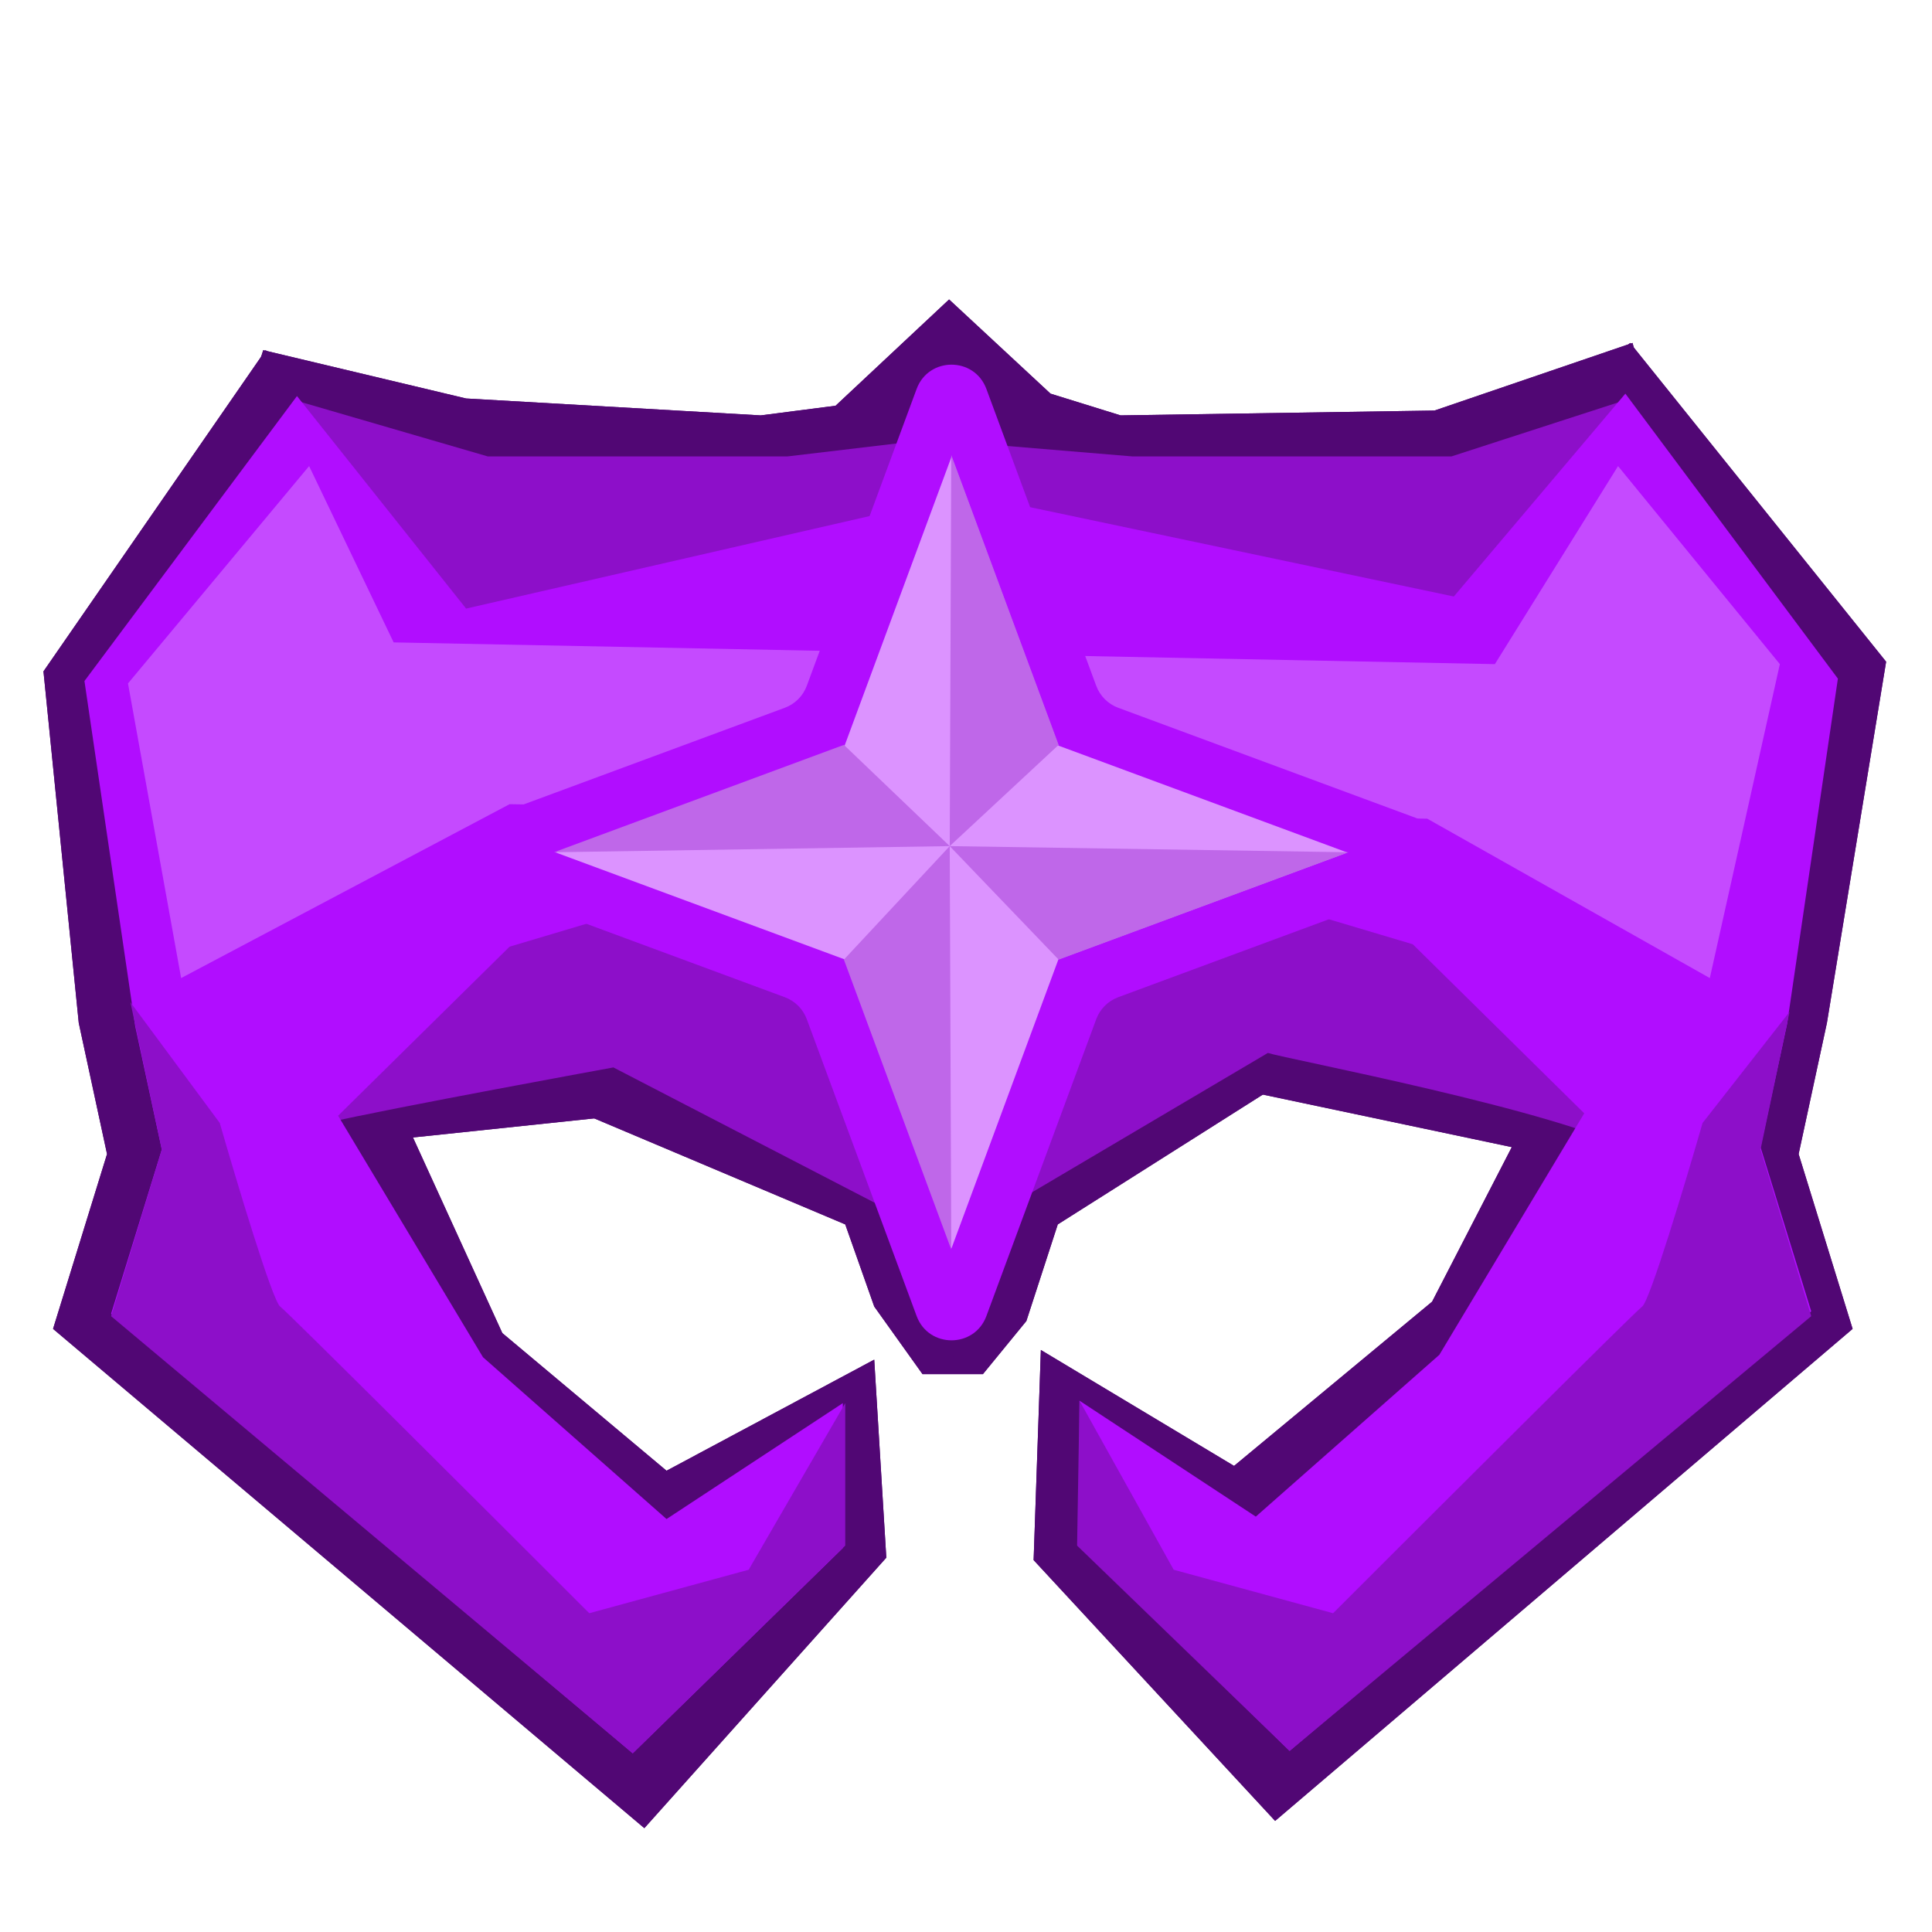
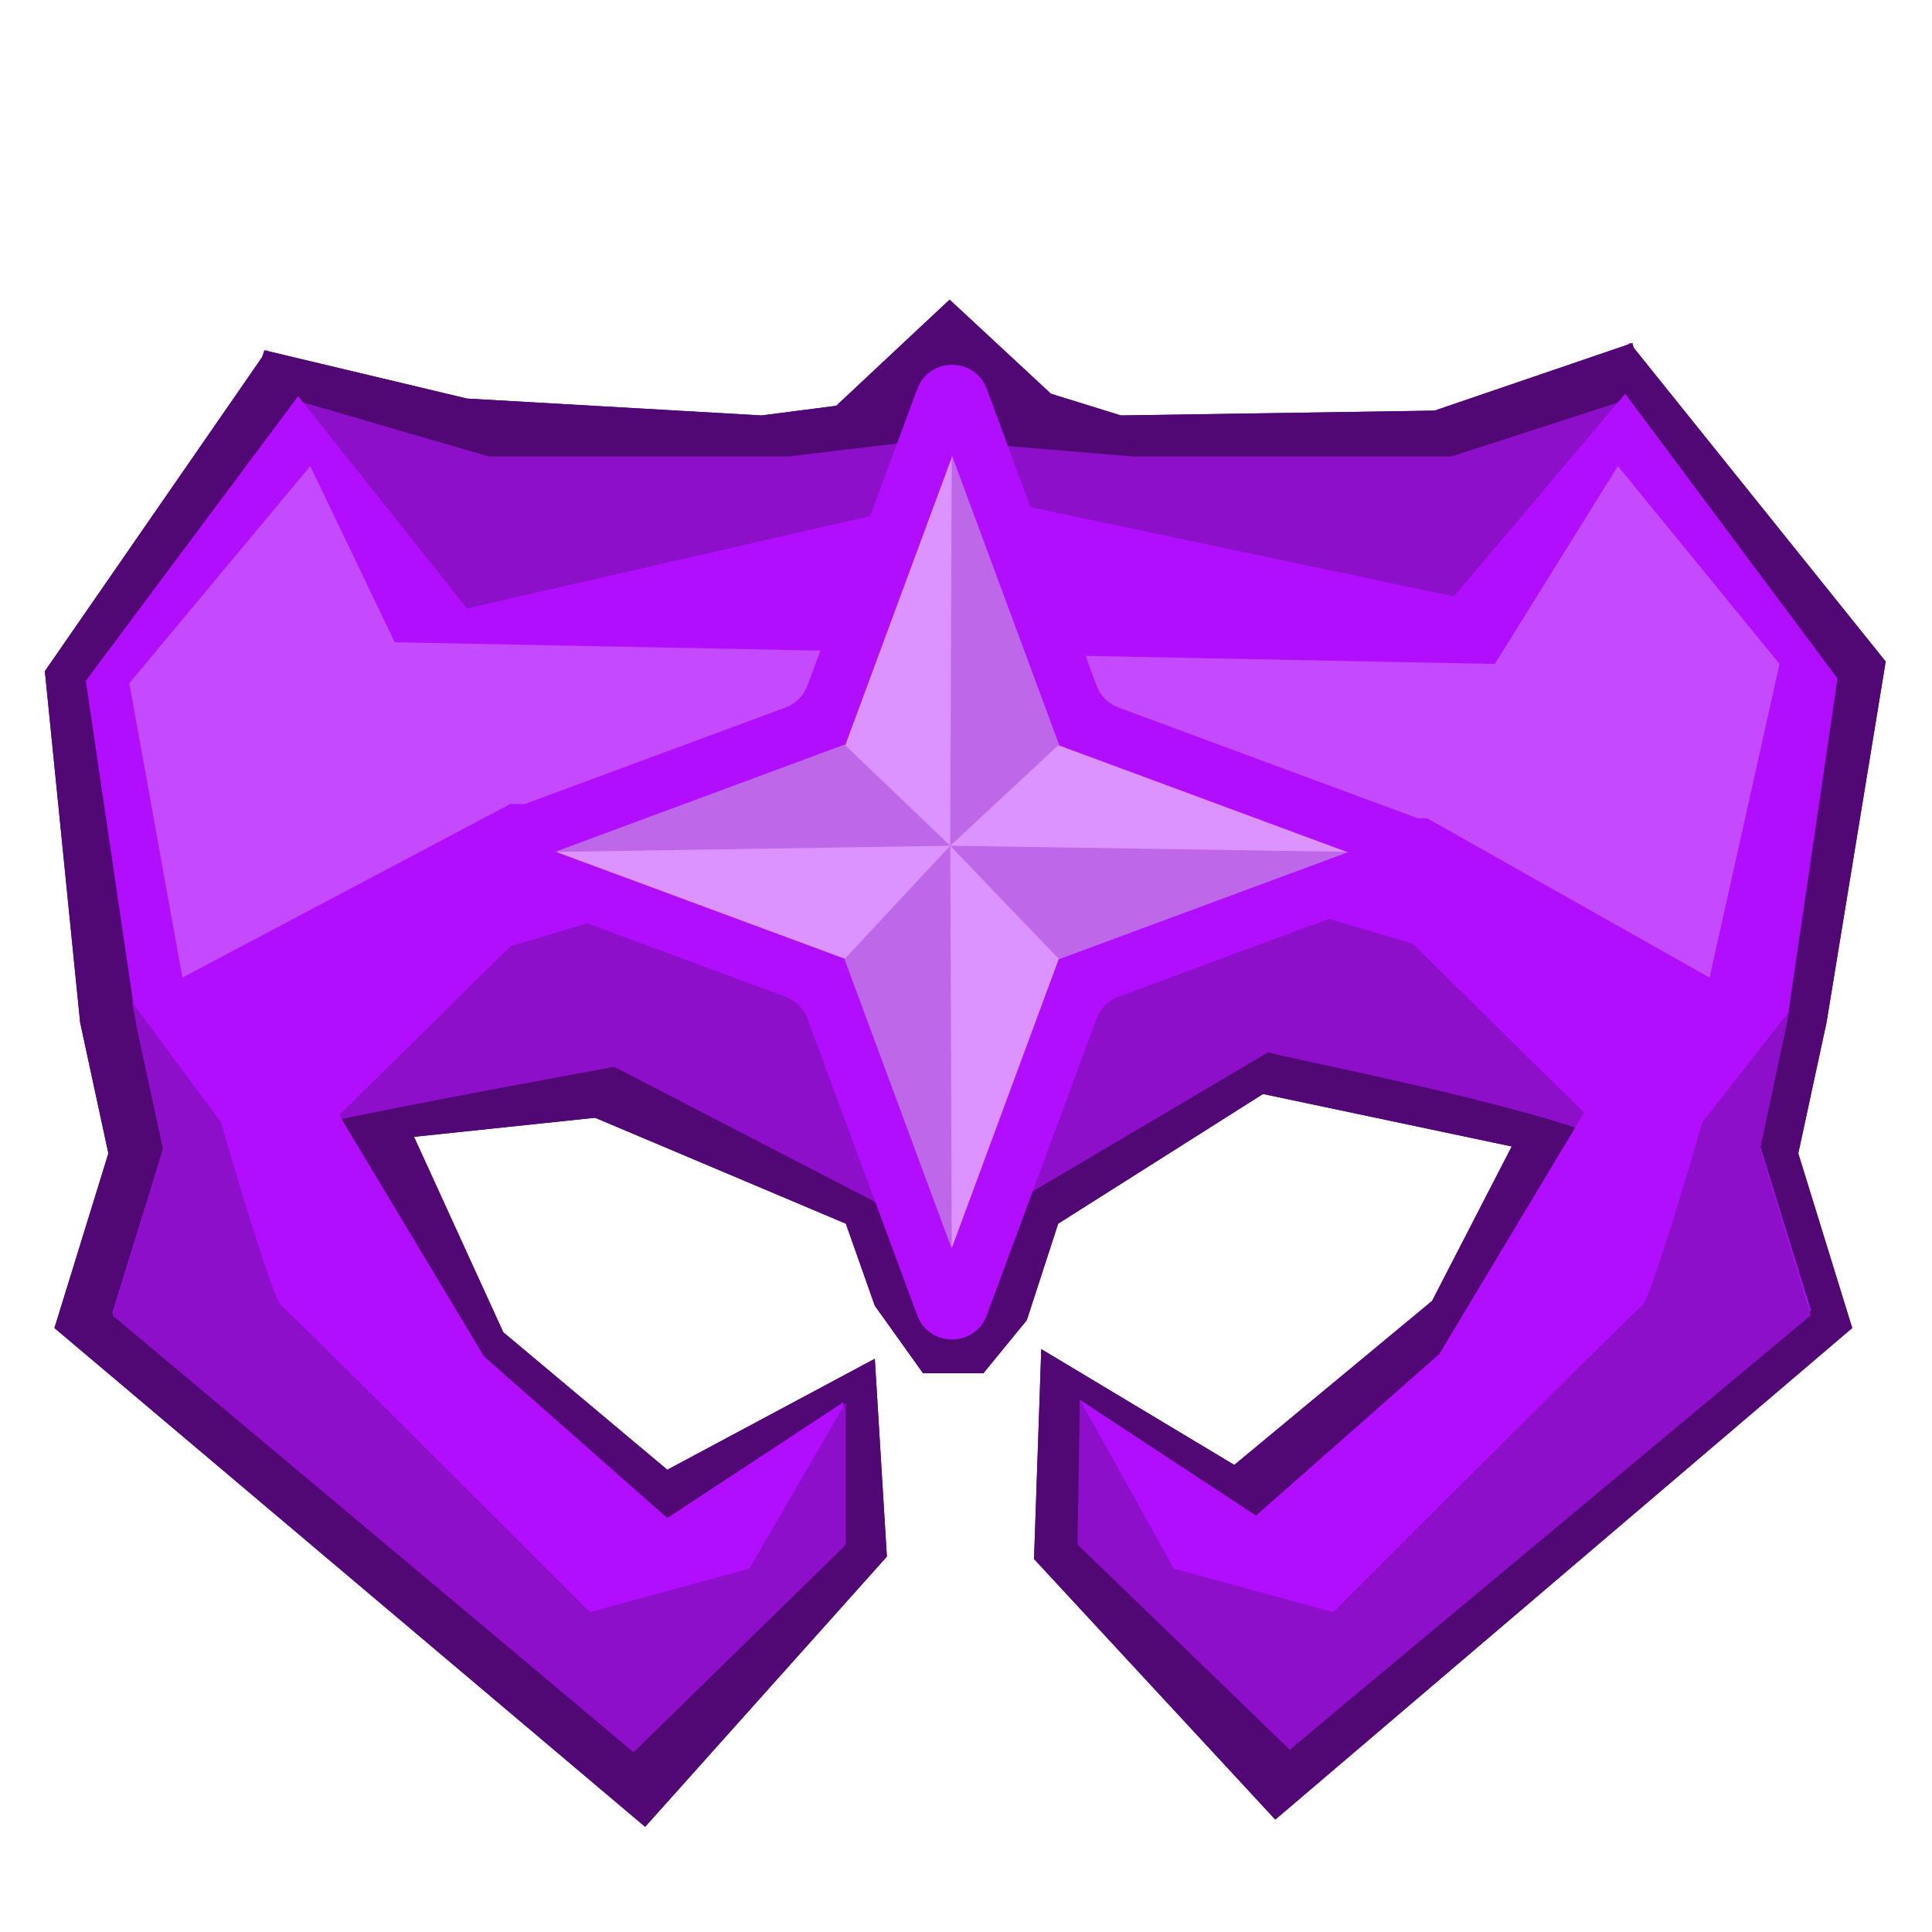
- <svg xmlns="http://www.w3.org/2000/svg" width="400" height="400" viewBox="0 0 400 400" fill="none">
-   <circle cx="192.484" cy="146.323" r="27.145" fill="#510774" />
-   <path d="M54.5 72.5C54.5 72.5 36.736 128.384 31.209 138.339H355.887L338 71L297 85L232 86L217.5 81.5L196.5 62L173 84L157.5 86L96.5 82.5L54.5 72.5Z" fill="#510774" />
-   <path d="M117 229C117 229 73.258 229.674 58.355 233.081C52.677 231.839 40.577 229.355 37.597 229.355C34.616 229.355 58.71 181.452 71.129 157.5L293.081 149.516L361.742 201.677L346.839 239.468C330.516 230.419 277.332 220.277 273.5 219L219 253.5L212.5 273.5L203.5 284.5H191L181 270.5L175 253.5L117 229Z" fill="#510774" />
-   <path d="M123.5 231.5L179.177 170.274L198.339 165.484V94.693L106.79 117.048L55 72.5L9 139L16.306 211.79L22.161 238.935L10.984 275.129L133.403 378.5L183.5 322.5L181 281.5L138 304.5L104 276L85.5 235.5L123.5 231.5Z" fill="#510774" />
-   <path d="M258.5 226L215.371 170.274L196.21 165.484V94.693L287.758 117.048L337.5 71L390.5 137L378.242 211.79L372.387 238.935L383.564 275.129L264 377L214 323L215.5 279.5L255.5 303.5L296.5 269.5L313 237.5L258.5 226Z" fill="#510774" />
-   <path d="M188.524 71.303C191.164 64.168 201.256 64.168 203.896 71.303L228.106 136.729C228.936 138.973 230.705 140.741 232.948 141.572L298.375 165.781C305.51 168.422 305.51 178.514 298.375 181.154L232.948 205.364C230.705 206.194 228.936 207.963 228.106 210.206L203.896 275.632C201.256 282.768 191.164 282.768 188.524 275.632L164.314 210.206C163.484 207.963 161.715 206.194 159.472 205.364L94.045 181.154C86.91 178.514 86.91 168.422 94.045 165.781L159.472 141.572C161.715 140.741 163.484 138.973 164.314 136.729L188.524 71.303Z" fill="#510774" />
-   <path d="M196.21 86.244L219.768 149.91L283.434 173.468L219.768 197.026L196.21 260.692L172.652 197.026L108.986 173.468L172.652 149.91L196.21 86.244Z" fill="#510774" />
-   <path d="M195.818 172.062L108.595 173.414L172.491 149.749L195.818 172.062L196.157 85.853L219.822 149.749L195.818 172.062L283.718 173.414L219.822 197.08L195.818 172.062L196.157 260.976L172.491 197.08L195.818 172.062Z" fill="#510774" />
-   <circle cx="193.5" cy="151" r="25.5" fill="#D9D9D9" />
-   <path d="M61.5 83C61.5 83 47.191 134.149 42 143.5H347L336 83L300.5 94.5H234.5L192.5 91L163 94.5H101L61.5 83Z" fill="#8D0FC9" />
-   <path d="M127 221C127 221 81.5 229.3 67.5 232.5C62.167 231.333 50.8 229 48 229C45.2 229 67.834 184 79.5 161.5L288 154L352.5 203L338.5 238.5C323.167 230 266.1 219.2 262.5 218L196.5 257L127 221Z" fill="#8D0FC9" />
-   <path d="M105.5 196L181 173.5L199 169V102.5L96.5 126L61.485 82L17.485 141L28 212.5L33.5 238L23 272L131 363L174.5 320.5V290.5L138 314.5L100 281L70 231L105.5 196Z" fill="#B10DFF" />
-   <path d="M292.5 195.5L217 173L199 168.5V102L301 123.5L336.515 81.5L380.515 140.5L370 212L364.5 237.5L375 271.5L267 362.5L223.5 320V290L260 314L298 280.5L328 230.5L292.5 195.5Z" fill="#B10DFF" />
-   <path d="M105.5 166.5L37.5 202.5L26.5 141.5L64 96.5L81.5 133L309.5 137.5L335 96.5L368.5 137.5L354 202.5L295.5 169.5L105.5 166.5Z" fill="#C54AFF" />
-   <path d="M189.779 80.527C192.26 73.824 201.74 73.824 204.221 80.527L226.963 141.988C227.743 144.095 229.405 145.757 231.512 146.537L292.973 169.279C299.676 171.76 299.676 181.24 292.973 183.721L231.512 206.463C229.405 207.243 227.743 208.905 226.963 211.012L204.221 272.473C201.74 279.176 192.26 279.176 189.779 272.473L167.037 211.012C166.257 208.905 164.595 207.243 162.488 206.463L101.027 183.721C94.324 181.24 94.324 171.76 101.027 169.279L162.488 146.537C164.595 145.757 166.257 144.095 167.037 141.988L189.779 80.527Z" fill="#B10DFF" />
-   <path d="M197 94.563L219.131 154.37L278.937 176.5L219.131 198.631L197 258.438L174.869 198.631L115.063 176.5L174.869 154.37L197 94.563Z" fill="#DC93FF" />
-   <path d="M196.632 175.18L114.695 176.45L174.719 154.219L196.632 175.18L196.95 94.195L219.181 154.219L196.632 175.18L279.205 176.45L219.181 198.681L196.632 175.18L196.95 258.705L174.719 198.681L196.632 175.18Z" fill="#BF67E9" />
-   <path d="M155 325L175 290.5V320L131 363L23 272.5L33.5 238L27 207.5L45.5 232.5C49 244.667 56.4 269.3 58 270.5C59.6 271.7 101.333 313.333 122 334L155 325Z" fill="#8D0FC9" />
-   <path d="M243 325L223.5 290L223 320L267 362.5L375 272.5L364.5 238L370.5 209.5L352.5 232.5C349 244.667 341.6 269.3 340 270.5C338.4 271.7 296.667 313.333 276 334L243 325Z" fill="#8D0FC9" />
-   <circle cx="192.484" cy="146.323" r="27.145" fill="#510774" />
-   <path d="M54.5 72.5C54.5 72.5 36.736 128.384 31.209 138.339H355.887L338 71L297 85L232 86L217.5 81.5L196.5 62L173 84L157.5 86L96.5 82.5L54.5 72.5Z" fill="#510774" />
-   <path d="M117 229C117 229 73.258 229.674 58.355 233.081C52.677 231.839 40.577 229.355 37.597 229.355C34.616 229.355 58.71 181.452 71.129 157.5L293.081 149.516L361.742 201.677L346.839 239.468C330.516 230.419 277.332 220.277 273.5 219L219 253.5L212.5 273.5L203.5 284.5H191L181 270.5L175 253.5L117 229Z" fill="#510774" />
-   <path d="M123.5 231.5L179.177 170.274L198.339 165.484V94.693L106.79 117.048L55 72.5L9 139L16.306 211.79L22.161 238.935L10.984 275.129L133.403 378.5L183.5 322.5L181 281.5L138 304.5L104 276L85.5 235.5L123.5 231.5Z" fill="#510774" />
-   <path d="M258.5 226L215.371 170.274L196.21 165.484V94.693L287.758 117.048L337.5 71L390.5 137L378.242 211.79L372.387 238.935L383.564 275.129L264 377L214 323L215.5 279.5L255.5 303.5L296.5 269.5L313 237.5L258.5 226Z" fill="#510774" />
-   <path d="M188.524 71.303C191.164 64.168 201.256 64.168 203.896 71.303L228.106 136.729C228.936 138.973 230.705 140.741 232.948 141.572L298.375 165.781C305.51 168.422 305.51 178.514 298.375 181.154L232.948 205.364C230.705 206.194 228.936 207.963 228.106 210.206L203.896 275.632C201.256 282.768 191.164 282.768 188.524 275.632L164.314 210.206C163.484 207.963 161.715 206.194 159.472 205.364L94.045 181.154C86.91 178.514 86.91 168.422 94.045 165.781L159.472 141.572C161.715 140.741 163.484 138.973 164.314 136.729L188.524 71.303Z" fill="#510774" />
-   <path d="M196.21 86.244L219.768 149.91L283.434 173.468L219.768 197.026L196.21 260.692L172.652 197.026L108.986 173.468L172.652 149.91L196.21 86.244Z" fill="#510774" />
-   <path d="M195.818 172.062L108.595 173.414L172.491 149.749L195.818 172.062L196.157 85.853L219.822 149.749L195.818 172.062L283.718 173.414L219.822 197.08L195.818 172.062L196.157 260.976L172.491 197.08L195.818 172.062Z" fill="#510774" />
-   <circle cx="193.5" cy="151" r="25.5" fill="#D9D9D9" />
-   <path d="M61.5 83C61.5 83 47.191 134.149 42 143.5H347L336 83L300.5 94.5H234.5L192.5 91L163 94.5H101L61.5 83Z" fill="#8D0FC9" />
-   <path d="M127 221C127 221 81.5 229.3 67.5 232.5C62.167 231.333 50.8 229 48 229C45.2 229 67.834 184 79.5 161.5L288 154L352.5 203L338.5 238.5C323.167 230 266.1 219.2 262.5 218L196.5 257L127 221Z" fill="#8D0FC9" />
-   <path d="M105.5 196L181 173.5L199 169V102.5L96.5 126L61.485 82L17.485 141L28 212.5L33.5 238L23 272L131 363L174.5 320.5V290.5L138 314.5L100 281L70 231L105.5 196Z" fill="#B10DFF" />
-   <path d="M292.5 195.5L217 173L199 168.5V102L301 123.5L336.515 81.5L380.515 140.5L370 212L364.5 237.5L375 271.5L267 362.5L223.5 320V290L260 314L298 280.5L328 230.5L292.5 195.5Z" fill="#B10DFF" />
-   <path d="M105.5 166.5L37.5 202.5L26.5 141.5L64 96.5L81.5 133L309.5 137.5L335 96.5L368.5 137.5L354 202.5L295.5 169.5L105.5 166.5Z" fill="#C54AFF" />
-   <path d="M189.779 80.527C192.26 73.824 201.74 73.824 204.221 80.527L226.963 141.988C227.743 144.095 229.405 145.757 231.512 146.537L292.973 169.279C299.676 171.76 299.676 181.24 292.973 183.721L231.512 206.463C229.405 207.243 227.743 208.905 226.963 211.012L204.221 272.473C201.74 279.176 192.26 279.176 189.779 272.473L167.037 211.012C166.257 208.905 164.595 207.243 162.488 206.463L101.027 183.721C94.324 181.24 94.324 171.76 101.027 169.279L162.488 146.537C164.595 145.757 166.257 144.095 167.037 141.988L189.779 80.527Z" fill="#B10DFF" />
-   <path d="M197 94.563L219.131 154.37L278.937 176.5L219.131 198.631L197 258.438L174.869 198.631L115.063 176.5L174.869 154.37L197 94.563Z" fill="#DC93FF" />
-   <path d="M196.632 175.18L114.695 176.45L174.719 154.219L196.632 175.18L196.95 94.195L219.181 154.219L196.632 175.18L279.205 176.45L219.181 198.681L196.632 175.18L196.95 258.705L174.719 198.681L196.632 175.18Z" fill="#BF67E9" />
-   <path d="M155 325L175 290.5V320L131 363L23 272.5L33.5 238L27 207.5L45.5 232.5C49 244.667 56.4 269.3 58 270.5C59.6 271.7 101.333 313.333 122 334L155 325Z" fill="#8D0FC9" />
-   <path d="M243 325L223.5 290L223 320L267 362.5L375 272.5L364.5 238L370.5 209.5L352.5 232.5C349 244.667 341.6 269.3 340 270.5C338.4 271.7 296.667 313.333 276 334L243 325Z" fill="#8D0FC9" />
+ <svg xmlns="http://www.w3.org/2000/svg" width="1001" height="1001" viewBox="0 0 1001 1001" fill="none">
+   <circle cx="481.96" cy="366.056" r="67.863" fill="#510774" />
+   <path d="M137.001 181.5C137.001 181.5 92.591 321.211 78.774 346.097H890.468L845.751 177.75L743.251 212.75L580.751 215.25L544.501 204L492.001 155.25L433.251 210.25L394.501 215.25L242.001 206.5L137.001 181.5Z" fill="#510774" />
+   <path d="M293.25 572.75C293.25 572.75 183.895 574.435 146.637 582.952C132.443 579.847 102.193 573.637 94.742 573.637C87.29 573.637 147.524 453.879 178.572 394L733.452 374.04L905.105 504.443L867.847 598.919C827.04 576.298 694.081 550.944 684.5 547.75L548.25 634L532 684L509.5 711.5H478.25L453.25 676.5L438.25 634L293.25 572.75Z" fill="#510774" />
+   <path d="M309.5 579L448.694 425.935L496.597 413.959V236.984L267.726 292.871L138.25 181.5L23.25 347.75L41.516 529.726L56.153 597.588L28.21 688.072L334.258 946.5L459.5 806.5L453.25 704L345.75 761.5L260.75 690.25L214.5 589L309.5 579Z" fill="#510774" />
+   <path d="M647 565.25L539.177 425.935L491.274 413.959V236.984L720.145 292.871L844.5 177.75L977 342.75L946.355 529.726L931.718 597.588L959.661 688.072L660.75 942.75L535.75 807.75L539.5 699L639.5 759L742 674L783.25 594L647 565.25Z" fill="#510774" />
+   <path d="M472.06 178.508C478.66 160.67 503.891 160.67 510.492 178.508L571.016 342.073C573.092 347.682 577.513 352.103 583.122 354.179L746.687 414.703C764.526 421.304 764.526 446.535 746.687 453.136L583.122 513.66C577.513 515.735 573.092 520.157 571.016 525.766L510.492 689.331C503.891 707.169 478.66 707.169 472.06 689.331L411.535 525.766C409.46 520.157 405.038 515.735 399.429 513.66L235.864 453.136C218.026 446.535 218.026 421.304 235.864 414.703L399.429 354.179C405.038 352.103 409.46 347.682 411.535 342.073L472.06 178.508Z" fill="#510774" />
+   <path d="M491.276 215.861L550.171 375.024L709.335 433.92L550.171 492.816L491.276 651.979L432.38 492.816L273.216 433.92L432.38 375.024L491.276 215.861Z" fill="#510774" />
+   <path d="M490.296 430.405L272.236 433.786L431.977 374.622L490.296 430.405L491.141 214.881L550.304 374.622L490.296 430.405L710.045 433.786L550.304 492.949L490.296 430.405L491.141 652.69L431.977 492.949L490.296 430.405Z" fill="#510774" />
+   <circle cx="484.501" cy="377.75" r="63.75" fill="#D9D9D9" />
+   <path d="M154.501 207.75C154.501 207.75 118.73 335.623 105.751 359H868.251L840.751 207.75L752.001 236.5H587.001L482.001 227.75L408.251 236.5H253.251L154.501 207.75Z" fill="#8D0FC9" />
+   <path d="M318.252 552.75C318.252 552.75 204.502 573.5 169.502 581.5C156.169 578.583 127.752 572.75 120.752 572.75C113.752 572.75 170.336 460.25 199.502 404L720.752 385.25L882.002 507.75L847.002 596.5C808.669 575.25 666.002 548.25 657.002 545.25L492.002 642.75L318.252 552.75Z" fill="#8D0FC9" />
+   <path d="M264.501 490.25L453.251 434L498.251 422.75V256.5L242.001 315.25L154.465 205.25L44.465 352.75L70.751 531.5L84.501 595.25L58.252 680.25L328.251 907.75L437.001 801.5V726.5L345.751 786.5L250.751 702.75L175.751 577.75L264.501 490.25Z" fill="#B10DFF" />
+   <path d="M732.001 489L543.251 432.75L498.251 421.5V255.25L753.251 309L842.038 204L952.038 351.5L925.751 530.25L912.001 594L938.251 679L668.251 906.5L559.501 800.25V725.25L650.751 785.25L745.751 701.5L820.751 576.5L732.001 489Z" fill="#B10DFF" />
+   <path d="M264.501 416.5L94.501 506.5L67.001 354L160.751 241.5L204.501 332.75L774.501 344L838.251 241.5L922.001 344L885.751 506.5L739.501 424L264.501 416.5Z" fill="#C54AFF" />
+   <path d="M475.2 201.568C481.4 184.811 505.102 184.811 511.302 201.568L568.159 355.22C570.108 360.489 574.262 364.643 579.531 366.592L733.183 423.449C749.94 429.649 749.94 453.351 733.183 459.552L579.531 516.408C574.262 518.357 570.108 522.511 568.159 527.78L511.302 681.432C505.102 698.189 481.4 698.189 475.2 681.432L418.343 527.78C416.394 522.511 412.24 518.357 406.971 516.408L253.319 459.552C236.562 453.351 236.562 429.649 253.319 423.449L406.971 366.592C412.24 364.643 416.394 360.489 418.343 355.22L475.2 201.568Z" fill="#B10DFF" />
+   <path d="M493.251 236.657L548.577 386.174L698.094 441.5L548.577 496.827L493.251 646.344L437.925 496.827L288.407 441.5L437.925 386.174L493.251 236.657Z" fill="#DC93FF" />
+   <path d="M492.331 438.199L287.487 441.375L437.547 385.797L492.331 438.199L493.125 235.737L548.703 385.797L492.331 438.199L698.762 441.375L548.703 496.953L492.331 438.199L493.125 647.012L437.547 496.953L492.331 438.199Z" fill="#BF67E9" />
+   <path d="M388.25 812.75L438.25 726.5V800.25L328.25 907.75L58.25 681.5L84.5 595.25L68.25 519L114.5 581.5C123.25 611.917 141.75 673.5 145.75 676.5C149.75 679.5 254.083 783.583 305.75 835.25L388.25 812.75Z" fill="#8D0FC9" />
+   <path d="M608.25 812.75L559.5 725.25L558.25 800.25L668.25 906.5L938.25 681.5L912 595.25L927 524L882 581.5C873.25 611.917 854.75 673.5 850.75 676.5C846.75 679.5 742.417 783.583 690.75 835.25L608.25 812.75Z" fill="#8D0FC9" />
+   <circle cx="481.96" cy="366.056" r="67.863" fill="#510774" />
+   <path d="M137.001 181.5C137.001 181.5 92.591 321.211 78.774 346.097H890.468L845.751 177.75L743.251 212.75L580.751 215.25L544.501 204L492.001 155.25L433.251 210.25L394.501 215.25L242.001 206.5L137.001 181.5Z" fill="#510774" />
+   <path d="M293.25 572.75C293.25 572.75 183.895 574.435 146.637 582.952C132.443 579.847 102.193 573.637 94.742 573.637C87.29 573.637 147.524 453.879 178.572 394L733.452 374.04L905.105 504.443L867.847 598.919C827.04 576.298 694.081 550.944 684.5 547.75L548.25 634L532 684L509.5 711.5H478.25L453.25 676.5L438.25 634L293.25 572.75Z" fill="#510774" />
+   <path d="M309.5 579L448.694 425.935L496.597 413.959V236.984L267.726 292.871L138.25 181.5L23.25 347.75L41.516 529.726L56.153 597.588L28.21 688.072L334.258 946.5L459.5 806.5L453.25 704L345.75 761.5L260.75 690.25L214.5 589L309.5 579Z" fill="#510774" />
+   <path d="M647 565.25L539.177 425.935L491.274 413.959V236.984L720.145 292.871L844.5 177.75L977 342.75L946.355 529.726L931.718 597.588L959.661 688.072L660.75 942.75L535.75 807.75L539.5 699L639.5 759L742 674L783.25 594L647 565.25Z" fill="#510774" />
+   <path d="M472.06 178.508C478.66 160.67 503.891 160.67 510.492 178.508L571.016 342.073C573.092 347.682 577.513 352.103 583.122 354.179L746.687 414.703C764.526 421.304 764.526 446.535 746.687 453.136L583.122 513.66C577.513 515.735 573.092 520.157 571.016 525.766L510.492 689.331C503.891 707.169 478.66 707.169 472.06 689.331L411.535 525.766C409.46 520.157 405.038 515.735 399.429 513.66L235.864 453.136C218.026 446.535 218.026 421.304 235.864 414.703L399.429 354.179C405.038 352.103 409.46 347.682 411.535 342.073L472.06 178.508Z" fill="#510774" />
+   <path d="M491.276 215.861L550.171 375.024L709.335 433.92L550.171 492.816L491.276 651.979L432.38 492.816L273.216 433.92L432.38 375.024L491.276 215.861Z" fill="#510774" />
+   <path d="M490.296 430.405L272.236 433.786L431.977 374.622L490.296 430.405L491.141 214.881L550.304 374.622L490.296 430.405L710.045 433.786L550.304 492.949L490.296 430.405L491.141 652.69L431.977 492.949L490.296 430.405Z" fill="#510774" />
+   <circle cx="484.501" cy="377.75" r="63.75" fill="#D9D9D9" />
+   <path d="M154.501 207.75C154.501 207.75 118.73 335.623 105.751 359H868.251L840.751 207.75L752.001 236.5H587.001L482.001 227.75L408.251 236.5H253.251L154.501 207.75Z" fill="#8D0FC9" />
+   <path d="M318.252 552.75C318.252 552.75 204.502 573.5 169.502 581.5C156.169 578.583 127.752 572.75 120.752 572.75C113.752 572.75 170.336 460.25 199.502 404L720.752 385.25L882.002 507.75L847.002 596.5C808.669 575.25 666.002 548.25 657.002 545.25L492.002 642.75L318.252 552.75Z" fill="#8D0FC9" />
+   <path d="M264.501 490.25L453.251 434L498.251 422.75V256.5L242.001 315.25L154.465 205.25L44.465 352.75L70.751 531.5L84.501 595.25L58.252 680.25L328.251 907.75L437.001 801.5V726.5L345.751 786.5L250.751 702.75L175.751 577.75L264.501 490.25Z" fill="#B10DFF" />
+   <path d="M732.001 489L543.251 432.75L498.251 421.5V255.25L753.251 309L842.038 204L952.038 351.5L925.751 530.25L912.001 594L938.251 679L668.251 906.5L559.501 800.25V725.25L650.751 785.25L745.751 701.5L820.751 576.5L732.001 489Z" fill="#B10DFF" />
+   <path d="M264.501 416.5L94.501 506.5L67.001 354L160.751 241.5L204.501 332.75L774.501 344L838.251 241.5L922.001 344L885.751 506.5L739.501 424L264.501 416.5Z" fill="#C54AFF" />
+   <path d="M475.2 201.568C481.4 184.811 505.102 184.811 511.302 201.568L568.159 355.22C570.108 360.489 574.262 364.643 579.531 366.592L733.183 423.449C749.94 429.649 749.94 453.351 733.183 459.552L579.531 516.408C574.262 518.357 570.108 522.511 568.159 527.78L511.302 681.432C505.102 698.189 481.4 698.189 475.2 681.432L418.343 527.78C416.394 522.511 412.24 518.357 406.971 516.408L253.319 459.552C236.562 453.351 236.562 429.649 253.319 423.449L406.971 366.592C412.24 364.643 416.394 360.489 418.343 355.22L475.2 201.568Z" fill="#B10DFF" />
+   <path d="M493.251 236.657L548.577 386.174L698.094 441.5L548.577 496.827L493.251 646.344L437.925 496.827L288.407 441.5L437.925 386.174L493.251 236.657Z" fill="#DC93FF" />
+   <path d="M492.331 438.199L287.487 441.375L437.547 385.797L492.331 438.199L493.125 235.737L548.703 385.797L492.331 438.199L698.762 441.375L548.703 496.953L492.331 438.199L493.125 647.012L437.547 496.953L492.331 438.199Z" fill="#BF67E9" />
+   <path d="M388.25 812.75L438.25 726.5V800.25L328.25 907.75L58.25 681.5L84.5 595.25L68.25 519L114.5 581.5C123.25 611.917 141.75 673.5 145.75 676.5C149.75 679.5 254.083 783.583 305.75 835.25L388.25 812.75Z" fill="#8D0FC9" />
+   <path d="M608.25 812.75L559.5 725.25L558.25 800.25L668.25 906.5L938.25 681.5L912 595.25L927 524L882 581.5C873.25 611.917 854.75 673.5 850.75 676.5C846.75 679.5 742.417 783.583 690.75 835.25L608.25 812.75Z" fill="#8D0FC9" />
</svg>
